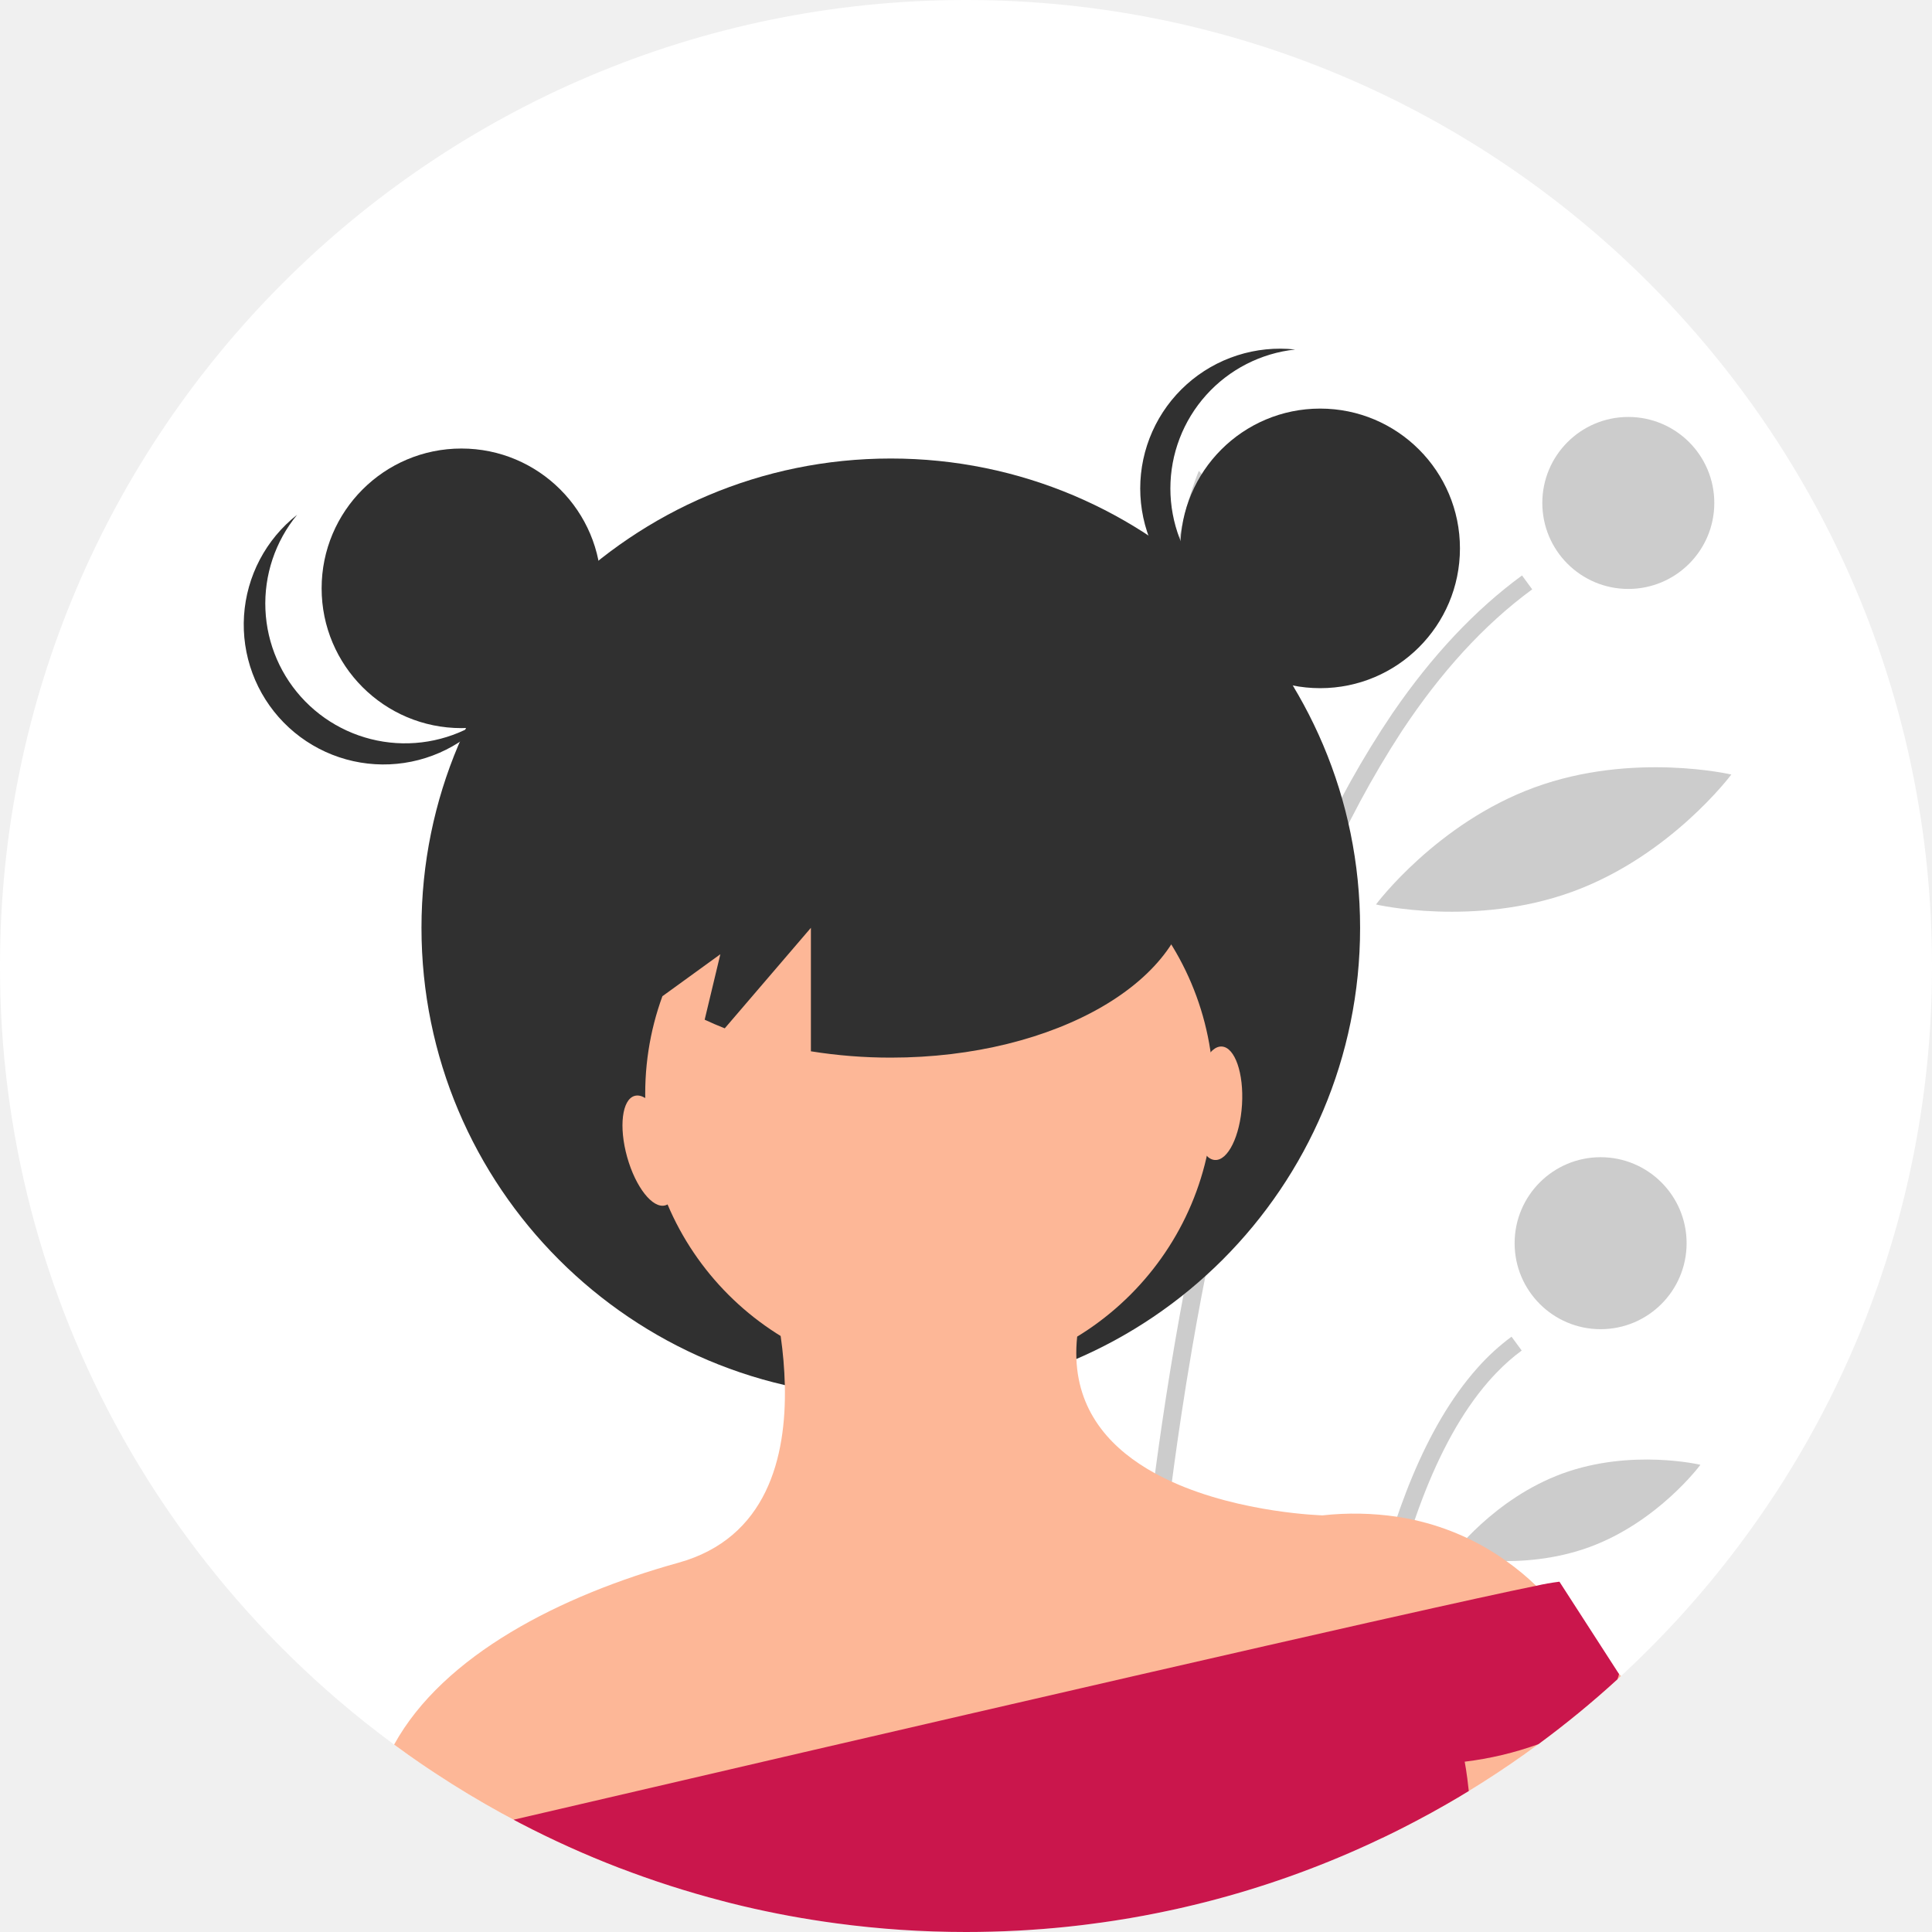
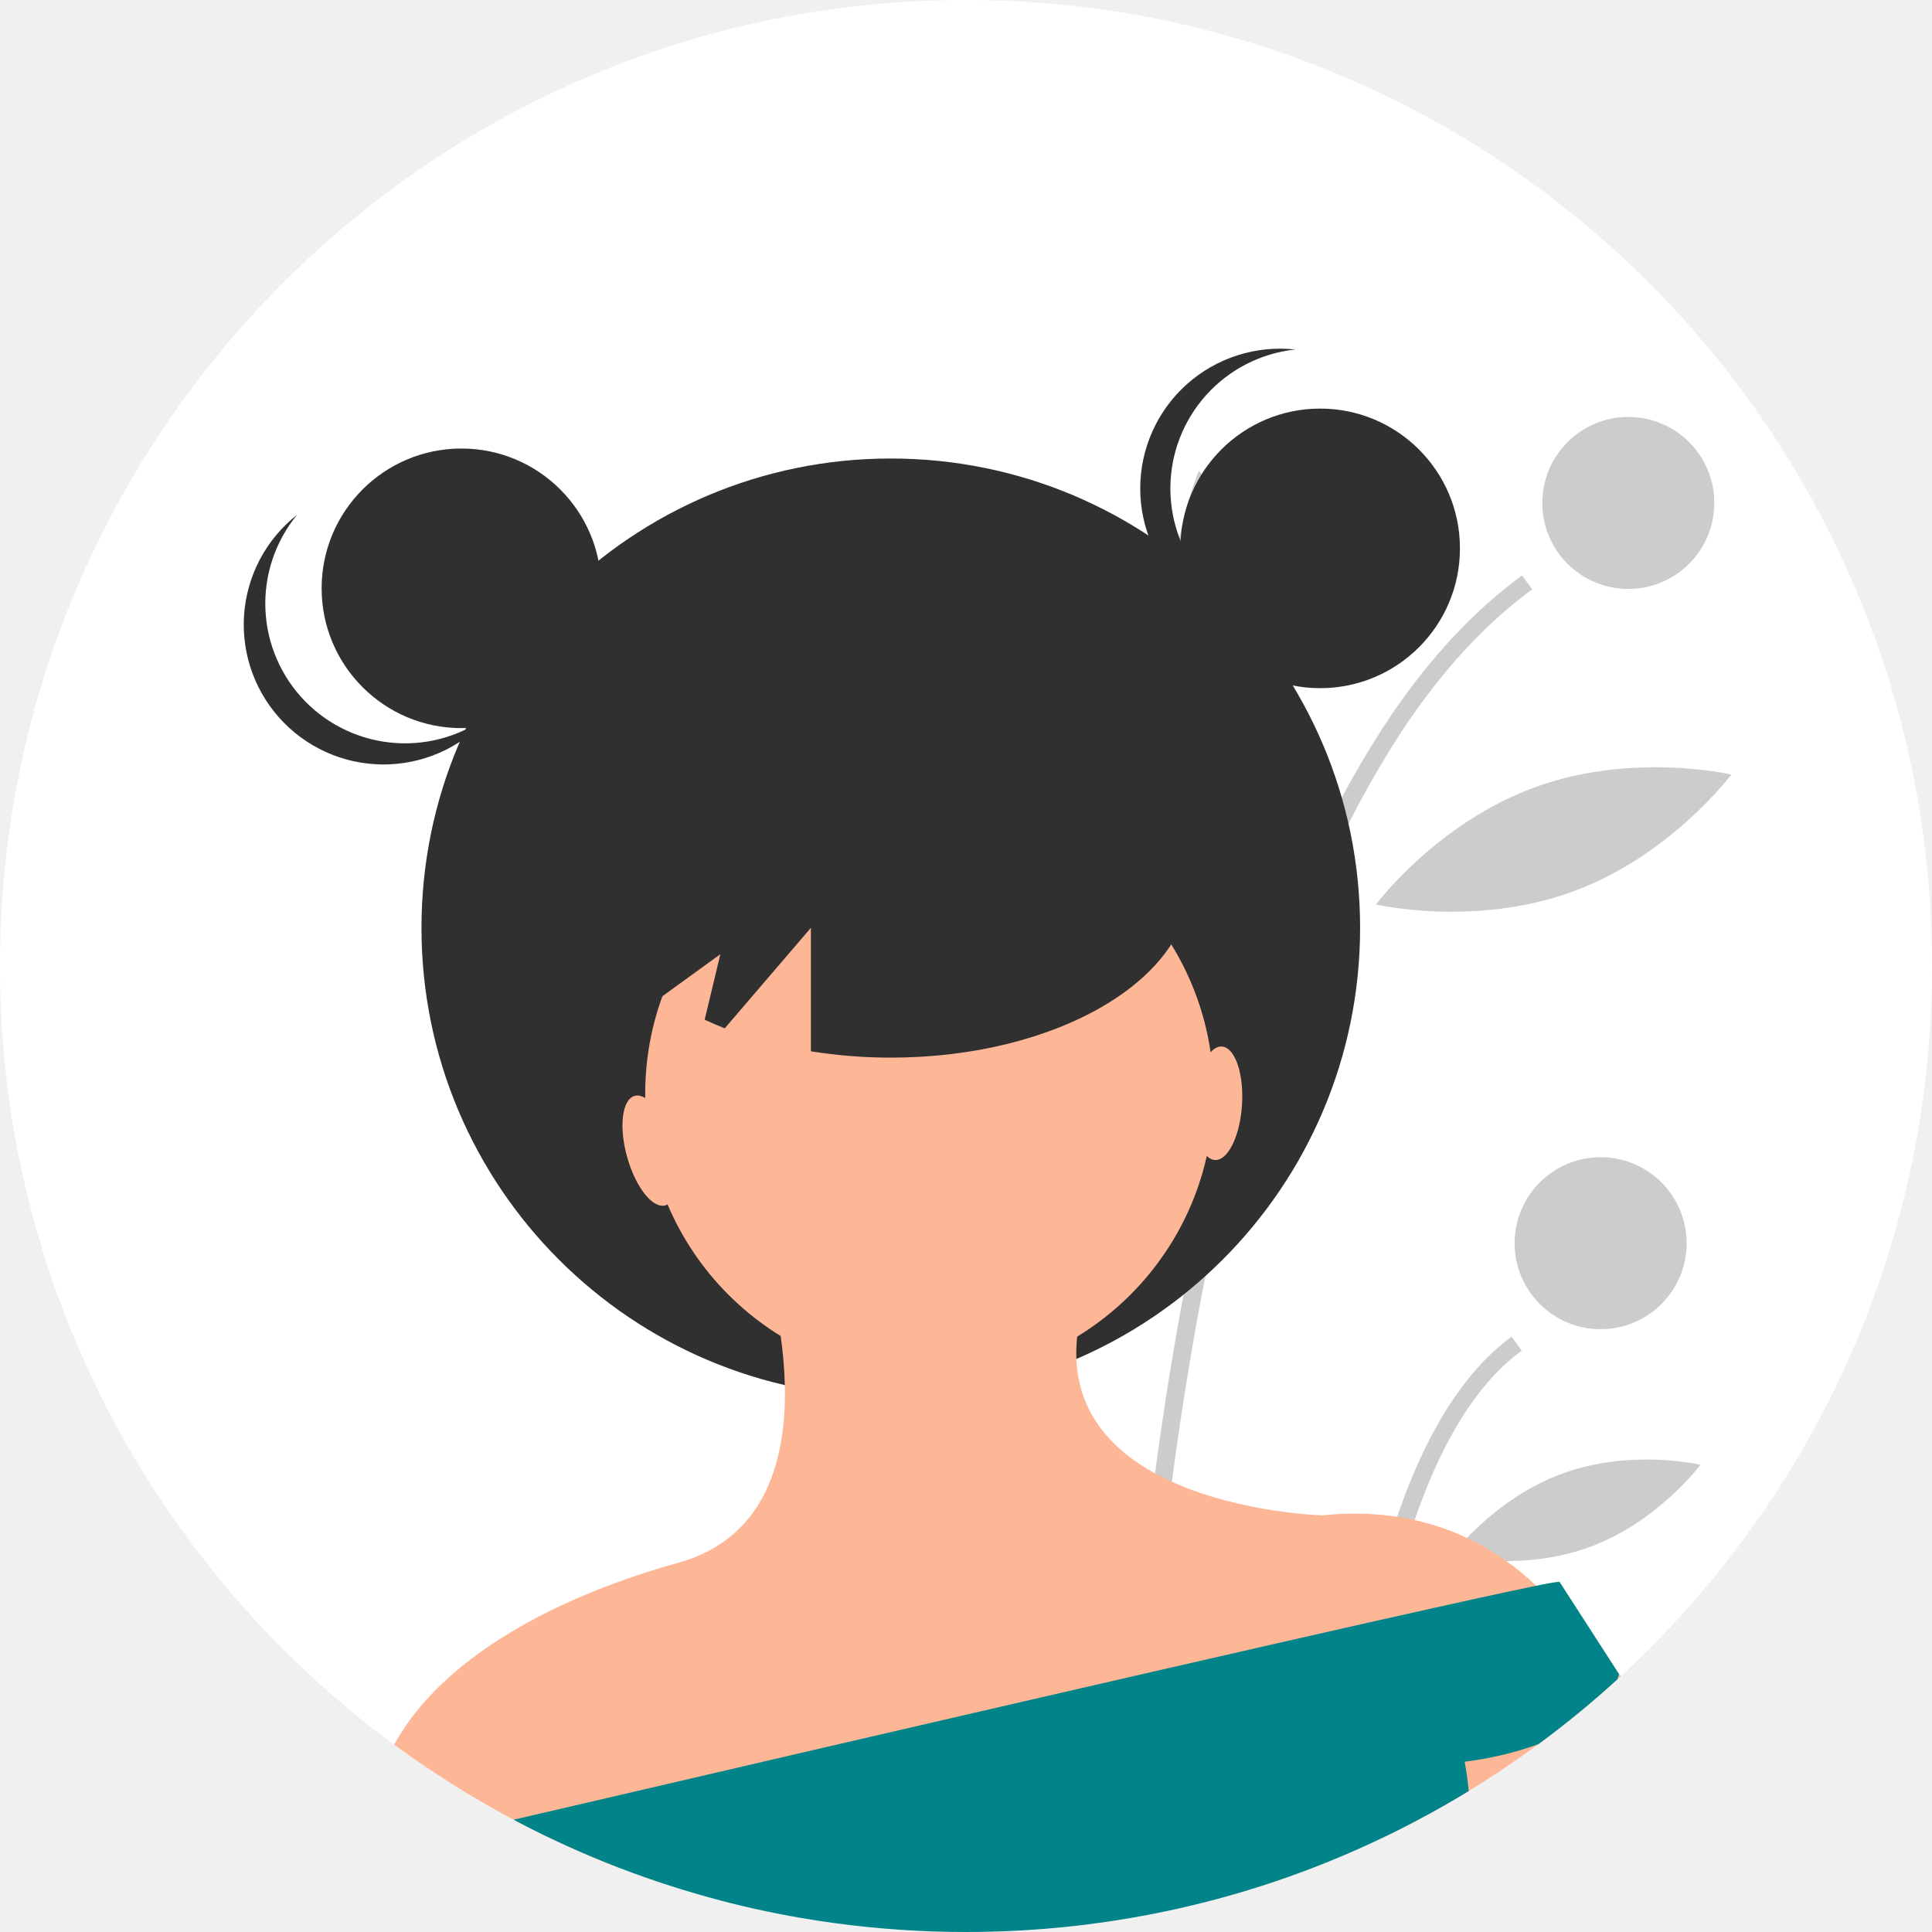
<svg xmlns="http://www.w3.org/2000/svg" width="676" height="676" viewBox="0 0 676 676" fill="none">
  <g clip-path="url(#clip0_10_92)">
-     <path d="M676 338C676.053 381.42 667.718 424.442 651.451 464.7C651.411 464.79 651.381 464.87 651.341 464.96V464.97C640.407 491.927 626.023 517.352 608.55 540.61C605.18 545.11 601.703 549.517 598.12 553.83C596.81 555.41 595.481 556.98 594.151 558.53C587.301 566.48 580.094 574.097 572.531 581.38C570.771 583.08 568.99 584.76 567.19 586.42C566.77 586.81 566.35 587.19 565.93 587.58C557.121 595.63 547.892 603.207 538.281 610.28C531.831 615.05 525.21 619.58 518.42 623.87C516.93 624.82 515.43 625.753 513.92 626.67C511.3 628.27 508.657 629.833 505.99 631.36C502.51 633.36 498.987 635.297 495.42 637.17C493.98 637.94 492.53 638.68 491.08 639.42C488.96 640.51 486.83 641.56 484.68 642.59C484.31 642.77 483.94 642.95 483.57 643.12C482.17 643.8 480.75 644.46 479.33 645.12C460.837 653.65 441.603 660.475 421.87 665.51C421.76 665.54 421.66 665.56 421.55 665.59C420.26 665.92 418.96 666.24 417.66 666.55C416.69 666.79 415.71 667.02 414.73 667.24C414.609 667.279 414.485 667.31 414.36 667.33C412.35 667.8 410.34 668.25 408.31 668.66C407.17 668.9 406.03 669.14 404.89 669.37C404.2 669.52 403.5 669.65 402.81 669.78C401.94 669.95 401.08 670.11 400.21 670.28C399.73 670.38 399.25 670.46 398.76 670.54C397.66 670.74 396.56 670.94 395.47 671.13C393.61 671.45 391.73 671.76 389.86 672.04C388.5 672.25 387.15 672.45 385.79 672.64C384.19 672.87 382.59 673.08 380.98 673.28C380.54 673.35 380.1 673.4 379.66 673.45C379.09 673.52 378.52 673.59 377.95 673.66C376.8 673.8 375.65 673.93 374.49 674.05C373.89 674.12 373.3 674.18 372.7 674.24C371.56 674.36 370.42 674.47 369.28 674.57C367.81 674.71 366.34 674.83 364.86 674.95C363.06 675.09 361.27 675.22 359.46 675.33C358.3 675.4 357.14 675.47 355.97 675.53C352.99 675.69 350.01 675.8 347.01 675.88C345.52 675.92 344.02 675.95 342.52 675.97H342.49C341 675.99 339.5 676 338 676C322.799 676.006 307.615 674.991 292.55 672.96C281.5 671.48 270.627 669.473 259.93 666.94C259.5 666.84 259.07 666.74 258.65 666.63C257.57 666.38 256.5 666.11 255.43 665.84C254.48 665.6 253.54 665.35 252.59 665.1C228.106 658.729 204.422 649.607 181.99 637.91C181.88 637.85 181.76 637.79 181.65 637.73C181 637.39 180.36 637.06 179.72 636.71C178.31 635.97 176.907 635.217 175.51 634.45C167.56 630.08 159.813 625.407 152.27 620.43C150.33 619.16 148.41 617.87 146.51 616.56C145.9 616.14 145.3 615.72 144.7 615.3C144.07 614.86 143.44 614.42 142.82 613.98C141.17 612.81 139.53 611.627 137.9 610.43C131.15 605.47 124.6 600.267 118.25 594.82C95.743 575.544 75.854 553.406 59.09 528.97C53.24 520.45 47.781 511.657 42.711 502.59C14.614 452.29 -0.093 395.616 0 338C0 151.33 151.33 0 338 0C524.67 0 676 151.33 676 338Z" fill="white" />
+     <path d="M676 338C676.053 381.42 667.718 424.442 651.451 464.7C651.411 464.79 651.38 464.87 651.341 464.96V464.97C640.406 491.927 626.023 517.352 608.55 540.61C605.18 545.11 601.703 549.517 598.12 553.83C596.81 555.41 595.481 556.98 594.151 558.53C587.301 566.48 580.094 574.097 572.531 581.38C570.771 583.08 568.99 584.76 567.19 586.42C566.771 586.81 566.35 587.19 565.93 587.58C557.121 595.63 547.892 603.207 538.281 610.28C531.831 615.05 525.21 619.58 518.42 623.87C516.93 624.82 515.43 625.753 513.92 626.67C511.3 628.27 508.657 629.833 505.99 631.36C502.51 633.36 498.987 635.297 495.42 637.17C493.98 637.94 492.53 638.68 491.08 639.42C488.96 640.51 486.83 641.56 484.68 642.59C484.31 642.77 483.94 642.95 483.57 643.12C482.17 643.8 480.75 644.46 479.33 645.12C460.837 653.65 441.603 660.475 421.87 665.51C421.76 665.54 421.66 665.56 421.55 665.59C420.26 665.92 418.96 666.24 417.66 666.55C416.69 666.79 415.71 667.02 414.73 667.24C414.609 667.279 414.485 667.31 414.36 667.33C412.35 667.8 410.34 668.25 408.31 668.66C407.17 668.9 406.03 669.14 404.89 669.37C404.2 669.52 403.5 669.65 402.81 669.78C401.94 669.95 401.08 670.11 400.21 670.28C399.73 670.38 399.25 670.46 398.76 670.54C397.66 670.74 396.56 670.94 395.47 671.13C393.61 671.45 391.73 671.76 389.86 672.04C388.5 672.25 387.15 672.45 385.79 672.64C384.19 672.87 382.59 673.08 380.98 673.28C380.54 673.35 380.1 673.4 379.66 673.45C379.09 673.52 378.52 673.59 377.95 673.66C376.8 673.8 375.65 673.93 374.49 674.05C373.89 674.12 373.3 674.18 372.7 674.24C371.56 674.36 370.42 674.47 369.28 674.57C367.81 674.71 366.34 674.83 364.86 674.95C363.06 675.09 361.27 675.22 359.46 675.33C358.3 675.4 357.14 675.47 355.97 675.53C352.99 675.69 350.01 675.8 347.01 675.88C345.52 675.92 344.02 675.95 342.52 675.97H342.49C341 675.99 339.5 676 338 676C322.799 676.006 307.615 674.991 292.55 672.96C281.5 671.48 270.627 669.473 259.93 666.94C259.5 666.84 259.07 666.74 258.65 666.63C257.57 666.38 256.5 666.11 255.43 665.84C254.48 665.6 253.54 665.35 252.59 665.1C228.106 658.729 204.422 649.607 181.99 637.91C181.88 637.85 181.76 637.79 181.65 637.73C181 637.39 180.36 637.06 179.72 636.71C178.31 635.97 176.907 635.217 175.51 634.45C167.56 630.08 159.813 625.407 152.27 620.43C150.33 619.16 148.41 617.87 146.51 616.56C145.9 616.14 145.3 615.72 144.7 615.3C144.07 614.86 143.44 614.42 142.82 613.98C141.17 612.81 139.53 611.627 137.9 610.43C131.15 605.47 124.6 600.267 118.25 594.82C95.743 575.544 75.854 553.406 59.09 528.97C53.24 520.45 47.781 511.657 42.711 502.59C14.614 452.29 -0.093 395.616 0 338C0 151.33 151.33 0 338 0C524.67 0 676 151.33 676 338Z" fill="white" />
    <path opacity="0.2" d="M392.351 666.63C393.431 666.38 394.501 666.11 395.571 665.84C396.521 665.6 397.461 665.35 398.411 665.1C398.461 663.11 398.531 660.92 398.601 658.55C399.191 639.99 400.581 610.11 403.861 574.11C404.041 572.18 404.221 570.237 404.401 568.28C405.571 556.08 406.941 543.25 408.581 529.95C408.631 529.51 408.691 529.08 408.741 528.64C410.071 517.86 411.581 506.79 413.281 495.51C414.471 487.62 415.758 479.643 417.141 471.58C417.241 471.02 417.341 470.45 417.441 469.89C417.841 467.56 418.251 465.24 418.671 462.9C419.841 456.39 421.091 449.84 422.401 443.29C427.011 420.25 432.501 397.07 439.051 374.52C445.705 351.134 453.899 328.214 463.581 305.91C471.09 288.584 480.035 271.916 490.321 256.08C490.471 255.85 490.621 255.63 490.771 255.4C503.921 235.59 518.951 218.78 536.111 206.21L532.551 201.35C516.111 213.4 501.031 229.433 487.311 249.45C487.241 249.55 487.181 249.64 487.111 249.74C476.794 265.039 467.788 281.184 460.191 298C450.018 320.494 441.437 343.674 434.511 367.37C427.951 389.39 422.068 413.247 416.861 438.94C415.031 447.99 413.284 457.263 411.621 466.76C411.341 468.38 411.061 470 410.781 471.63C410.781 471.65 410.771 471.68 410.771 471.7C410.341 474.2 409.931 476.7 409.511 479.23C408.471 485.6 407.491 491.92 406.571 498.19C405.151 507.85 403.868 517.343 402.721 526.67C402.341 529.75 401.974 532.807 401.621 535.84C401.121 540.12 400.648 544.343 400.201 548.51C399.571 554.31 398.994 559.987 398.471 565.54L398.321 567.07C398.241 567.95 398.161 568.83 398.081 569.7C394.021 613.49 392.751 648.86 392.351 666.63Z" fill="black" />
    <path opacity="0.2" d="M469.011 637.91C469.121 637.85 469.241 637.79 469.351 637.73C471.411 636.66 473.451 635.57 475.491 634.45C476.161 626.47 477.061 617.7 478.241 608.48C478.491 606.58 478.741 604.65 479.021 602.71C479.161 601.67 479.311 600.62 479.461 599.56C480.641 591.44 482.041 583.06 483.721 574.64C490.551 540.28 501.891 505.16 520.721 483.48C521.731 482.31 522.761 481.19 523.831 480.1C526.483 477.345 529.363 474.819 532.441 472.55L528.881 467.7C524.584 470.878 520.63 474.494 517.081 478.49C515.831 479.88 514.611 481.327 513.421 482.83C496.091 504.64 485.271 536.93 478.531 568.9C476.771 577.24 475.291 585.57 474.031 593.68C473.711 595.8 473.404 597.9 473.111 599.98C471.161 613.72 469.871 626.7 469.011 637.91Z" fill="black" />
    <path opacity="0.2" d="M569.738 206.07C586.356 206.07 599.827 192.599 599.827 175.982C599.827 159.364 586.356 145.893 569.738 145.893C553.121 145.893 539.65 159.364 539.65 175.982C539.65 192.599 553.121 206.07 569.738 206.07Z" fill="black" />
    <path opacity="0.2" d="M560.05 465.079C576.667 465.079 590.138 451.608 590.138 434.991C590.138 418.373 576.667 404.902 560.05 404.902C543.432 404.902 529.961 418.373 529.961 434.991C529.961 451.608 543.432 465.079 560.05 465.079Z" fill="black" />
    <path opacity="0.2" d="M450.286 226.521C456.666 262.519 442.581 295.114 442.581 295.114C442.581 295.114 418.151 269.345 411.771 233.348C405.39 197.351 419.475 164.756 419.475 164.756C419.475 164.756 443.905 190.524 450.286 226.521Z" fill="black" />
    <path opacity="0.2" d="M550.282 311.971C515.947 324.526 481.446 316.469 481.446 316.469C481.446 316.469 502.612 288.056 536.947 275.501C571.282 262.946 605.783 271.003 605.783 271.003C605.783 271.003 584.617 299.416 550.282 311.971Z" fill="black" />
    <path opacity="0.2" d="M556.105 541.333C532.039 550.133 507.822 544.392 507.822 544.392C507.822 544.392 522.623 524.384 546.689 515.584C570.755 506.784 594.972 512.525 594.972 512.525C594.972 512.525 580.171 532.533 556.105 541.333Z" fill="black" />
    <path d="M439.961 536.27L441.181 536.9C441.061 538.2 440.771 539 439.961 536.27Z" fill="#303030" />
    <path d="M441.571 536.69C441.581 536.83 441.601 536.98 441.611 537.12L441.181 536.9C441.191 536.77 441.201 536.63 441.221 536.49C441.321 534.74 441.201 532.67 441.571 536.69Z" fill="#303030" />
    <path d="M311.684 488.85C402.374 488.85 475.893 415.331 475.893 324.641C475.893 233.951 402.374 160.432 311.684 160.432C220.994 160.432 147.475 233.951 147.475 324.641C147.475 415.331 220.994 488.85 311.684 488.85Z" fill="#303030" />
    <path d="M325.201 482.157C380.123 482.157 424.646 437.634 424.646 382.713C424.646 327.791 380.123 283.268 325.201 283.268C270.28 283.268 225.757 327.791 225.757 382.713C225.757 437.634 270.28 482.157 325.201 482.157Z" fill="#FDB797" />
    <path d="M552.27 573.31L552.15 573.34L529.02 578.89L480.86 590.45L474.29 592.03L401.05 609.6L394.83 611.1L217.14 653.74C205.128 649.145 193.392 643.86 181.99 637.91C181.88 637.85 181.76 637.79 181.65 637.73C181 637.39 180.36 637.06 179.72 636.71C178.31 635.97 176.907 635.217 175.51 634.45C167.56 630.08 159.813 625.407 152.27 620.43C150.33 619.16 148.41 617.87 146.51 616.56C145.9 616.14 145.3 615.72 144.7 615.3C144.07 614.86 143.44 614.42 142.82 613.98C141.17 612.81 139.53 611.627 137.9 610.43C155.16 579.06 196.26 558.21 237.36 546.8C268.38 538.18 275.2 509.85 274.61 484.64C274.46 478.89 273.973 473.153 273.15 467.46C271.897 458.399 269.904 449.456 267.19 440.72L366.64 444.04L376.9 467.68C376.619 470.277 376.529 472.89 376.63 475.5C377.41 494.89 389.38 507.43 404.15 515.52C406.07 516.57 408.04 517.55 410.04 518.46C434.26 529.47 462.77 530.22 462.77 530.22C471.452 529.26 480.221 529.425 488.86 530.71C490.96 531.03 493 531.413 494.98 531.86C506.54 534.444 517.461 539.331 527.09 546.23C530.768 548.846 534.247 551.731 537.5 554.86C543.281 560.271 548.256 566.484 552.27 573.31Z" fill="#FDB797" />
    <path d="M567.191 586.42C566.771 586.81 566.351 587.19 565.931 587.58C557.122 595.63 547.892 603.207 538.281 610.28C531.831 615.05 525.211 619.58 518.421 623.87C516.931 624.82 515.431 625.753 513.921 626.67C511.301 628.27 508.658 629.833 505.991 631.36C502.511 633.36 498.988 635.297 495.421 637.17C493.981 637.94 492.531 638.68 491.081 639.42C488.961 640.51 486.831 641.56 484.681 642.59C484.311 642.77 483.941 642.95 483.571 643.12L479.341 639.61L529.021 578.89L539.011 566.68C539.011 566.68 543.001 566.68 552.151 573.34C557.208 577.104 561.987 581.228 566.451 585.68C566.691 585.93 566.941 586.17 567.191 586.42Z" fill="#FDB797" />
-     <path d="M566.491 585.74C566.357 586.368 566.169 586.984 565.931 587.58C557.122 595.63 547.892 603.207 538.281 610.28C529.942 613.286 521.291 615.342 512.491 616.41C512.491 616.41 513.241 620.17 513.921 626.67C511.301 628.27 508.658 629.833 505.991 631.36C502.511 633.36 498.988 635.297 495.421 637.17C493.981 637.94 492.531 638.68 491.081 639.42C488.961 640.51 486.831 641.56 484.681 642.59C484.311 642.77 483.941 642.95 483.571 643.12C482.171 643.8 480.751 644.46 479.331 645.12C460.838 653.65 441.604 660.475 421.871 665.51C421.761 665.54 421.661 665.56 421.551 665.59C420.261 665.92 418.961 666.24 417.661 666.55C416.691 666.79 415.711 667.02 414.731 667.24C414.61 667.279 414.486 667.31 414.361 667.33C412.351 667.8 410.341 668.25 408.311 668.66C407.171 668.9 406.031 669.14 404.891 669.37C404.201 669.52 403.501 669.65 402.811 669.78C401.941 669.95 401.081 670.11 400.211 670.28C399.731 670.38 399.251 670.46 398.761 670.54C397.661 670.74 396.561 670.94 395.471 671.13C393.611 671.45 391.731 671.76 389.861 672.04C388.501 672.25 387.151 672.45 385.791 672.64C384.191 672.87 382.591 673.08 380.981 673.28C380.541 673.35 380.101 673.4 379.661 673.45C379.091 673.52 378.521 673.59 377.951 673.66C376.801 673.8 375.651 673.93 374.491 674.05C373.891 674.12 373.301 674.18 372.701 674.24C371.561 674.36 370.421 674.47 369.281 674.57C367.811 674.71 366.341 674.83 364.861 674.95C363.061 675.09 361.271 675.22 359.461 675.33C358.301 675.4 357.141 675.47 355.971 675.53C352.991 675.69 350.011 675.8 347.011 675.88C345.521 675.92 344.021 675.95 342.521 675.97H342.491C341.001 675.99 339.501 676 338.001 676C322.8 676.006 307.616 674.991 292.551 672.96C281.501 671.48 270.628 669.473 259.931 666.94C259.501 666.84 259.071 666.74 258.651 666.63C257.571 666.38 256.501 666.11 255.431 665.84C254.481 665.6 253.541 665.35 252.591 665.1C228.107 658.729 204.423 649.607 181.991 637.91C181.881 637.85 181.761 637.79 181.651 637.73C181.001 637.39 180.361 637.06 179.721 636.71C234.611 623.92 321.351 603.75 396.621 586.47C398.731 585.99 400.828 585.51 402.911 585.03C430.711 578.65 456.751 572.71 478.781 567.74C481.061 567.23 483.294 566.73 485.481 566.24C509.151 560.92 527.531 556.88 537.501 554.86C540.188 554.246 542.905 553.769 545.641 553.43L566.451 585.68L566.491 585.74Z" fill="#CA164C" />
+     <path d="M566.491 585.74C566.357 586.368 566.169 586.984 565.931 587.58C557.122 595.63 547.892 603.207 538.281 610.28C529.942 613.286 521.291 615.342 512.491 616.41C512.491 616.41 513.241 620.17 513.921 626.67C511.301 628.27 508.658 629.833 505.991 631.36C502.511 633.36 498.988 635.297 495.421 637.17C493.981 637.94 492.531 638.68 491.081 639.42C488.961 640.51 486.831 641.56 484.681 642.59C484.311 642.77 483.941 642.95 483.571 643.12C482.171 643.8 480.751 644.46 479.331 645.12C460.838 653.65 441.604 660.475 421.871 665.51C421.761 665.54 421.661 665.56 421.551 665.59C420.261 665.92 418.961 666.24 417.661 666.55C416.691 666.79 415.711 667.02 414.731 667.24C414.61 667.279 414.486 667.31 414.361 667.33C412.351 667.8 410.341 668.25 408.311 668.66C407.171 668.9 406.031 669.14 404.891 669.37C404.201 669.52 403.501 669.65 402.811 669.78C401.941 669.95 401.081 670.11 400.211 670.28C399.731 670.38 399.251 670.46 398.761 670.54C397.661 670.74 396.561 670.94 395.471 671.13C393.611 671.45 391.731 671.76 389.861 672.04C388.501 672.25 387.151 672.45 385.791 672.64C384.191 672.87 382.591 673.08 380.981 673.28C380.541 673.35 380.101 673.4 379.661 673.45C379.091 673.52 378.521 673.59 377.951 673.66C376.801 673.8 375.651 673.93 374.491 674.05C373.891 674.12 373.301 674.18 372.701 674.24C371.561 674.36 370.421 674.47 369.281 674.57C367.811 674.71 366.341 674.83 364.861 674.95C363.061 675.09 361.271 675.22 359.461 675.33C358.301 675.4 357.141 675.47 355.971 675.53C352.991 675.69 350.011 675.8 347.011 675.88C345.521 675.92 344.021 675.95 342.521 675.97H342.491C341.001 675.99 339.501 676 338.001 676C322.8 676.006 307.616 674.991 292.551 672.96C281.501 671.48 270.628 669.473 259.931 666.94C259.501 666.84 259.071 666.74 258.651 666.63C257.571 666.38 256.501 666.11 255.431 665.84C254.481 665.6 253.541 665.35 252.591 665.1C228.107 658.729 204.423 649.607 181.991 637.91C181.881 637.85 181.761 637.79 181.651 637.73C181.001 637.39 180.361 637.06 179.721 636.71C234.611 623.92 321.351 603.75 396.621 586.47C398.731 585.99 400.828 585.51 402.911 585.03C430.711 578.65 456.751 572.71 478.781 567.74C481.061 567.23 483.294 566.73 485.481 566.24C509.151 560.92 527.531 556.88 537.501 554.86C540.188 554.246 542.905 553.769 545.641 553.43L566.451 585.68L566.491 585.74Z" fill="#008489" />
    <path d="M161.449 254.765C188.463 254.765 210.362 232.866 210.362 205.851C210.362 178.837 188.463 156.938 161.449 156.938C134.435 156.938 112.536 178.837 112.536 205.851C112.536 232.866 134.435 254.765 161.449 254.765Z" fill="#303030" />
    <path d="M461.918 240.789C488.932 240.789 510.831 218.89 510.831 191.876C510.831 164.862 488.932 142.963 461.918 142.963C434.904 142.963 413.004 164.862 413.004 191.876C413.004 218.89 434.904 240.789 461.918 240.789Z" fill="#303030" />
    <path d="M409.51 170.913C409.511 158.849 413.971 147.212 422.032 138.236C430.094 129.261 441.188 123.581 453.182 122.289C446.351 121.543 439.44 122.245 432.898 124.348C426.357 126.451 420.332 129.909 415.216 134.497C410.1 139.084 406.008 144.698 403.207 150.973C400.405 157.247 398.958 164.042 398.958 170.913C398.958 177.785 400.405 184.579 403.207 190.854C406.008 197.128 410.1 202.742 415.216 207.33C420.332 211.917 426.357 215.375 432.898 217.479C439.44 219.582 446.351 220.284 453.182 219.537C441.188 218.245 430.094 212.566 422.032 203.59C413.971 194.615 409.511 182.977 409.51 170.913Z" fill="#303030" />
    <path d="M106.797 245.416C98.355 236.798 93.396 225.364 92.872 213.312C92.349 201.259 96.298 189.438 103.961 180.12C98.56 184.368 94.114 189.706 90.914 195.787C87.713 201.868 85.83 208.554 85.386 215.411C84.943 222.269 85.949 229.142 88.339 235.585C90.73 242.027 94.451 247.893 99.26 252.801C104.069 257.709 109.858 261.549 116.25 264.071C122.643 266.592 129.494 267.738 136.359 267.434C143.224 267.131 149.948 265.384 156.092 262.308C162.237 259.233 167.665 254.897 172.022 249.583C162.55 257.055 150.651 260.762 138.611 259.993C126.572 259.224 115.241 254.032 106.797 245.416Z" fill="#303030" />
    <path d="M311.683 247.777C253.796 247.777 206.869 275.151 206.869 308.919C206.869 324.028 216.301 337.837 231.872 348.504L252.049 333.884L246.562 356.788C248.839 357.844 251.164 358.865 253.589 359.809L283.732 324.641V367.845C292.975 369.326 302.322 370.066 311.683 370.06C369.57 370.06 416.497 342.686 416.497 308.919C416.497 275.151 369.57 247.777 311.683 247.777Z" fill="#303030" />
    <path d="M413.003 191.876C413.003 191.876 405.407 226.814 452.878 240.79L413.003 191.876Z" fill="#303030" />
    <path d="M206.87 198.235C206.87 198.235 224.339 237.296 171.932 254.765L206.87 198.235Z" fill="#303030" />
    <path d="M232.776 421.754C237.184 420.52 238.356 410.945 235.395 400.367C232.433 389.79 226.46 382.215 222.053 383.449C217.645 384.683 216.473 394.258 219.434 404.836C222.395 415.413 228.369 422.988 232.776 421.754Z" fill="#FDB797" />
    <path d="M434.574 386.537C435.249 375.573 432.093 366.457 427.525 366.176C422.957 365.895 418.706 374.554 418.031 385.518C417.356 396.482 420.511 405.597 425.08 405.879C429.648 406.16 433.898 397.5 434.574 386.537Z" fill="#FDB797" />
  </g>
  <defs>
    <clipPath id="clip0_10_92">
      <rect width="676" height="676" fill="white" />
    </clipPath>
  </defs>
</svg>
